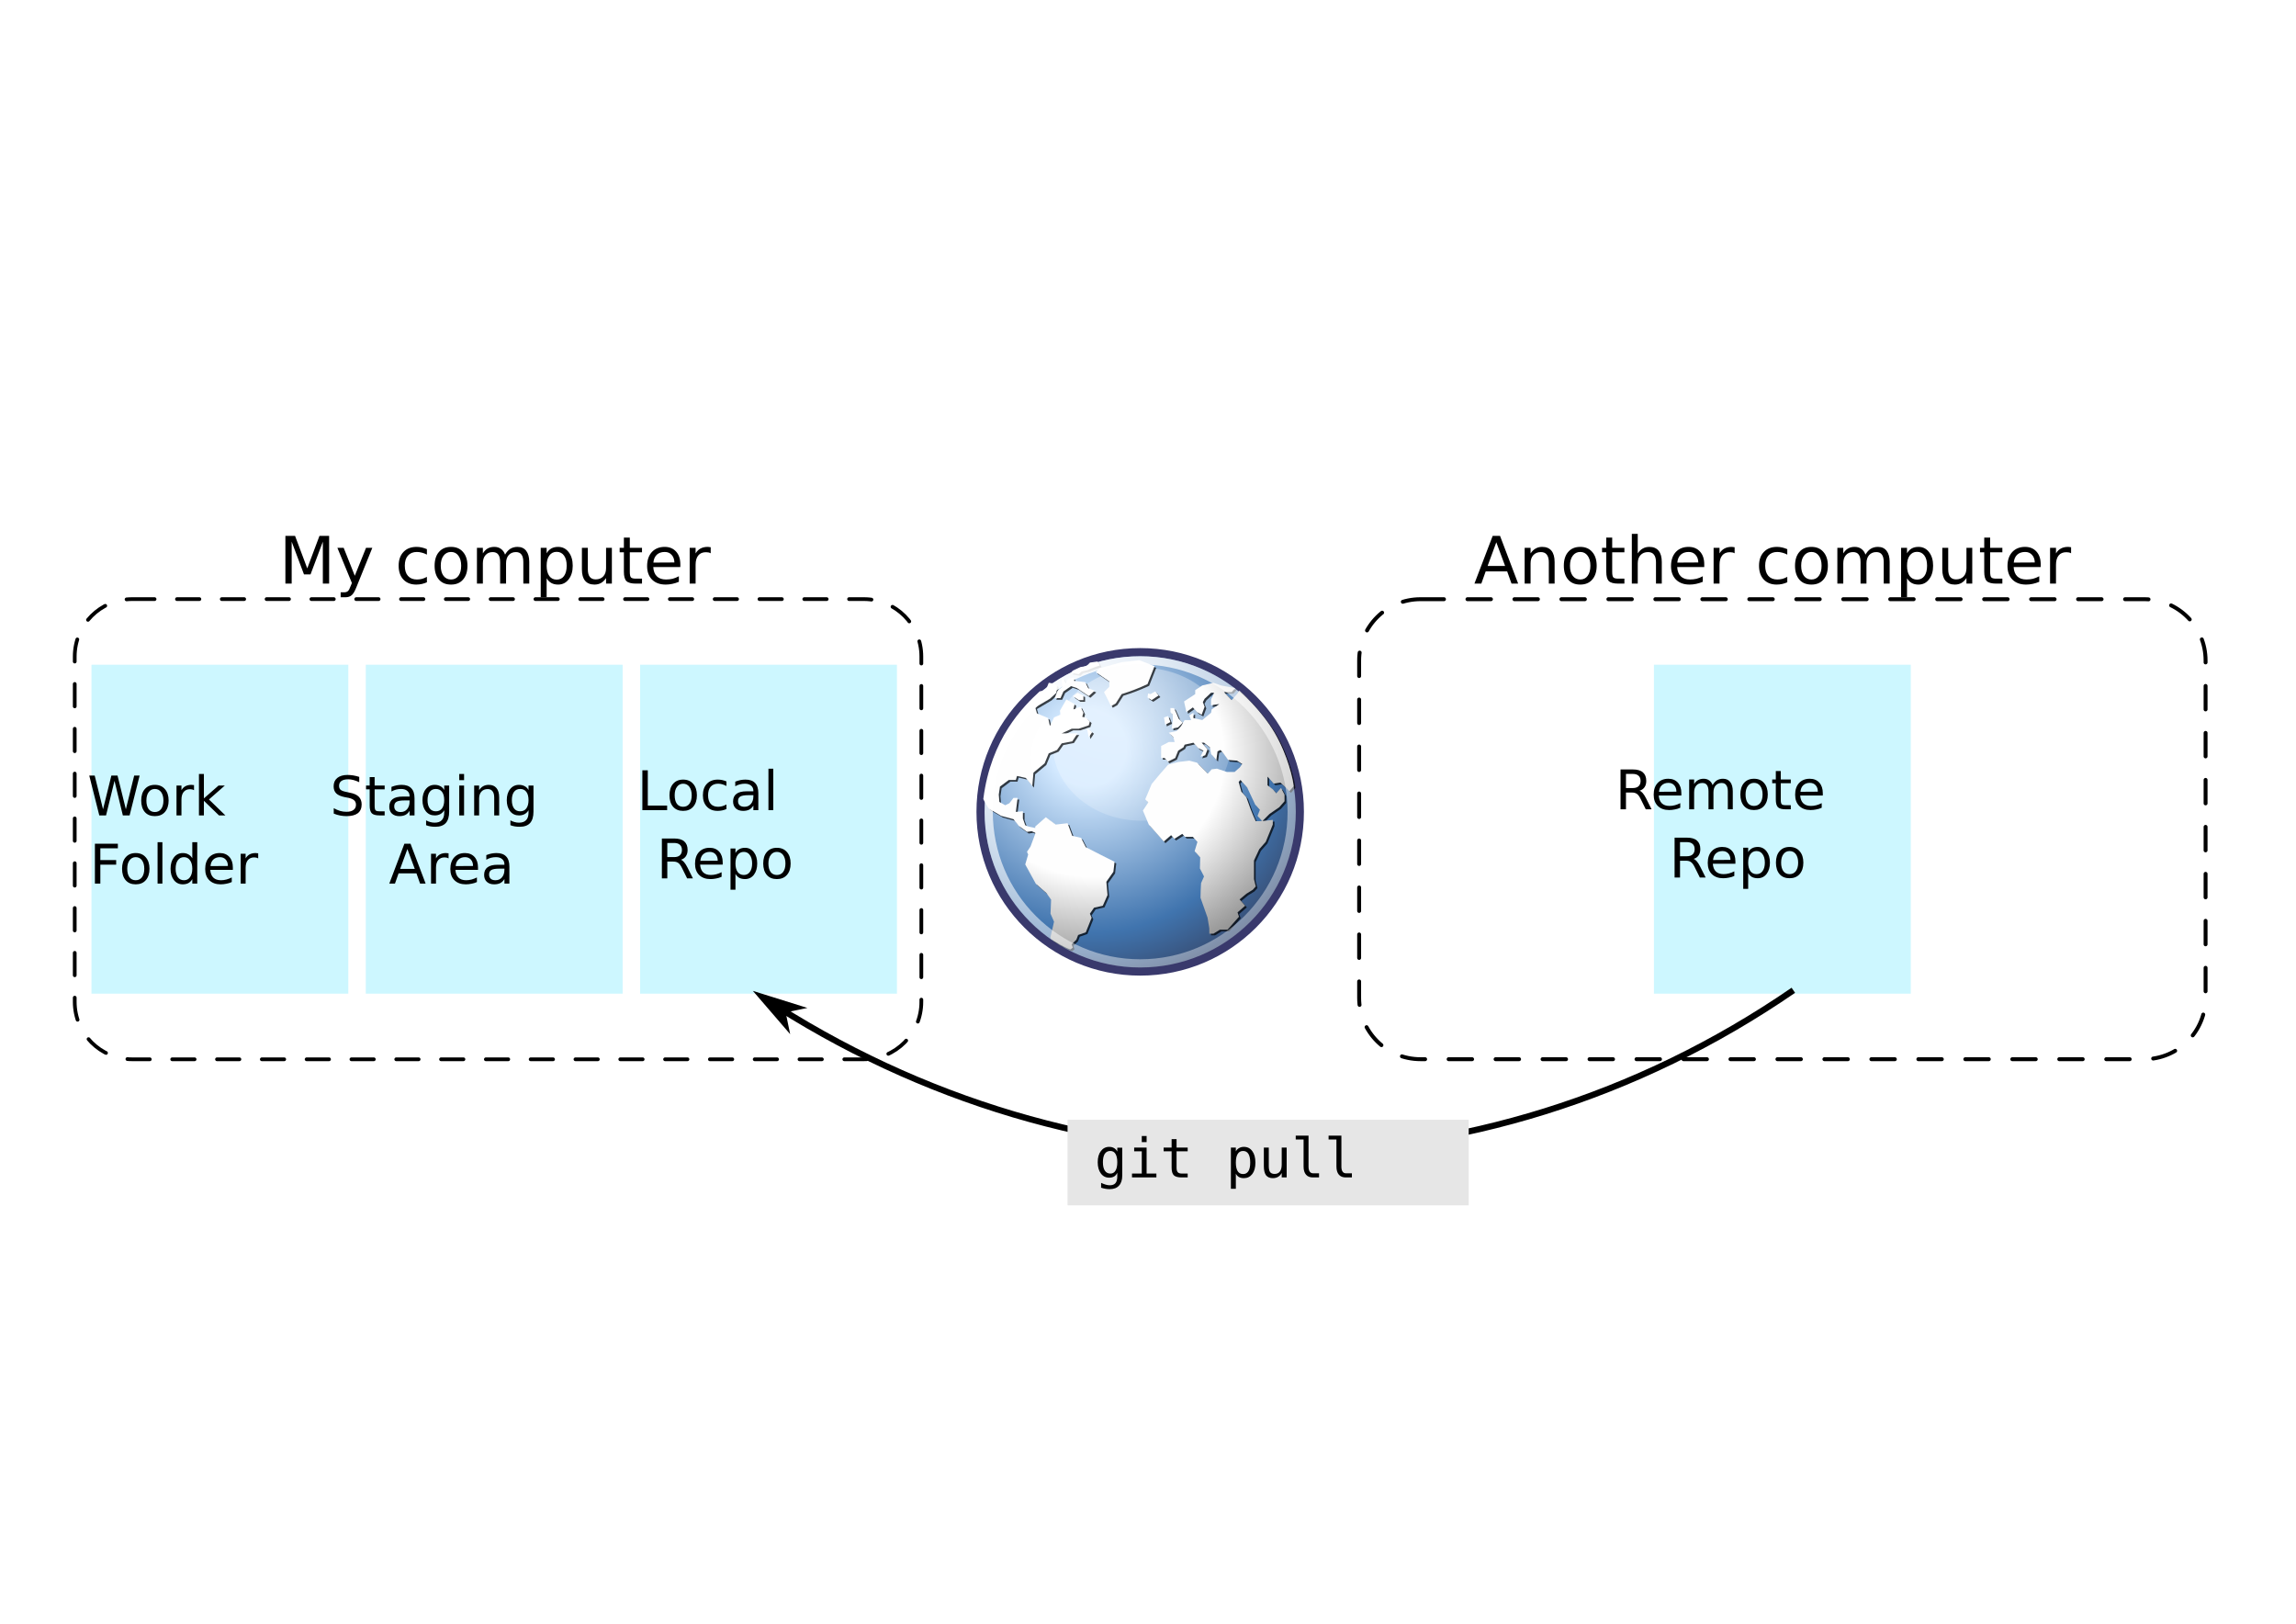
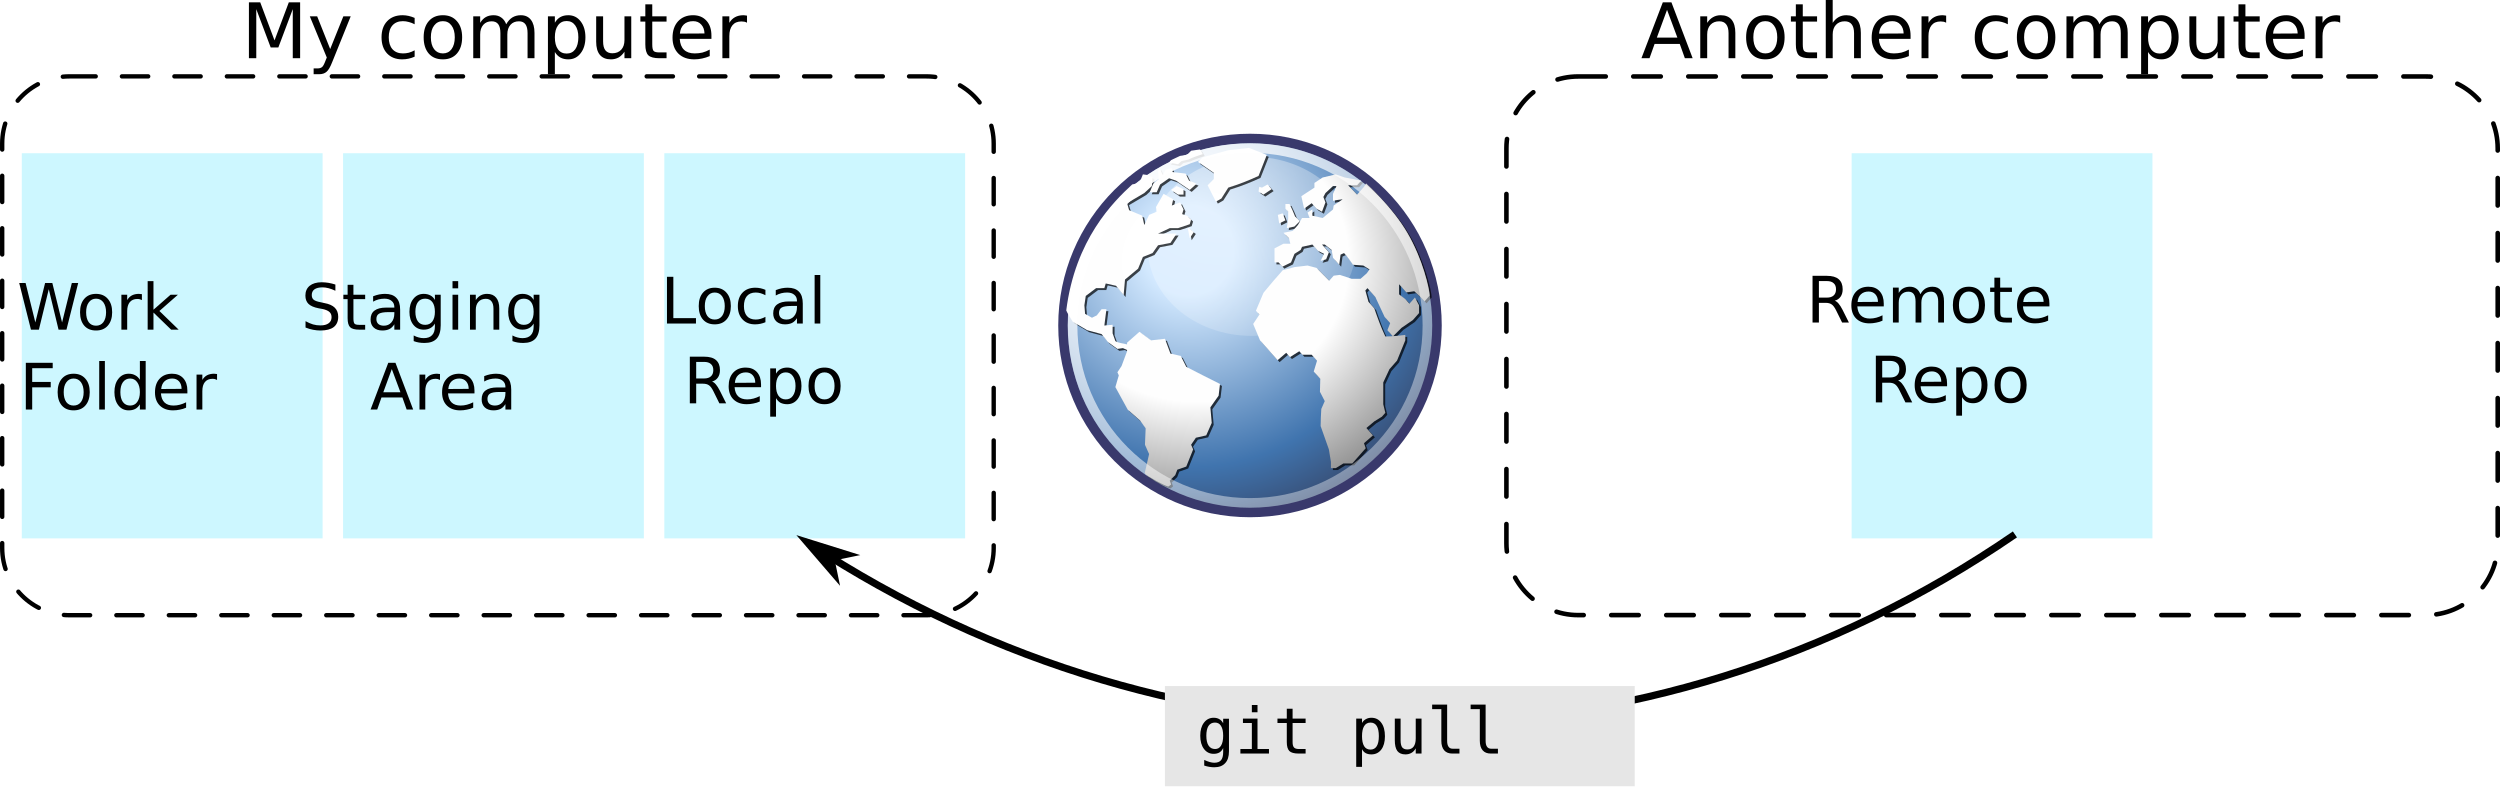
- <svg xmlns="http://www.w3.org/2000/svg" xmlns:xlink="http://www.w3.org/1999/xlink" width="297mm" height="210mm" viewBox="0 0 297 210" version="1.1" id="svg5">
+ <svg xmlns="http://www.w3.org/2000/svg" xmlns:xlink="http://www.w3.org/1999/xlink" width="276.133mm" height="86.844mm" viewBox="0 0 276.133 86.844" version="1.1" id="svg5">
  <defs id="defs2">
    <radialGradient id="radialGradient3968" gradientUnits="userSpaceOnUse" cy="15.716" cx="18.248" gradientTransform="scale(0.99999,1)" r="29.993">
      <stop id="stop3964" style="stop-color:#d3e9ff" offset="0" />
      <stop id="stop4134" style="stop-color:#d3e9ff" offset=".155" />
      <stop id="stop4346" style="stop-color:#4074ae" offset=".75" />
      <stop id="stop3966" style="stop-color:#36486c" offset="1" />
    </radialGradient>
    <radialGradient id="radialGradient4356" gradientUnits="userSpaceOnUse" cy="10.476" cx="11.827" gradientTransform="scale(1.1795,0.84779)" r="32.665">
      <stop id="stop4352" style="stop-color:#ffffff" offset="0" />
      <stop id="stop4354" style="stop-color:#ffffff;stop-opacity:0" offset="1" />
    </radialGradient>
    <radialGradient id="radialGradient4756" fx="18.934" fy="17.81" xlink:href="#linearGradient4750" gradientUnits="userSpaceOnUse" cy="17.486" cx="18.634" gradientTransform="scale(1.0368,0.96449)" r="40.693" />
    <linearGradient id="linearGradient4750">
      <stop id="stop4752" style="stop-color:#ffffff" offset="0" />
      <stop id="stop4758" style="stop-color:#fefefe" offset=".379" />
      <stop id="stop4754" style="stop-color:#1d1d1d" offset="1" />
    </linearGradient>
    <radialGradient id="radialGradient307" fx="18.934" fy="17.81" xlink:href="#linearGradient4750" gradientUnits="userSpaceOnUse" cy="17.486" cx="18.634" gradientTransform="scale(1.0368,0.96449)" r="40.693" />
    <radialGradient id="radialGradient317" fx="18.934" fy="17.81" xlink:href="#linearGradient4750" gradientUnits="userSpaceOnUse" cy="17.486" cx="18.634" gradientTransform="scale(1.0368,0.96449)" r="40.693" />
    <radialGradient id="radialGradient327" fx="18.934" fy="17.81" xlink:href="#linearGradient4750" gradientUnits="userSpaceOnUse" cy="17.486" cx="18.634" gradientTransform="scale(1.0368,0.96449)" r="40.693" />
    <radialGradient id="radialGradient337" fx="18.934" fy="17.81" xlink:href="#linearGradient4750" gradientUnits="userSpaceOnUse" cy="17.486" cx="18.634" gradientTransform="scale(1.0368,0.96449)" r="40.693" />
    <radialGradient id="radialGradient347" fx="18.934" fy="17.81" xlink:href="#linearGradient4750" gradientUnits="userSpaceOnUse" cy="17.486" cx="18.634" gradientTransform="scale(1.0368,0.96449)" r="40.693" />
    <radialGradient id="radialGradient357" fx="18.934" fy="17.81" xlink:href="#linearGradient4750" gradientUnits="userSpaceOnUse" cy="17.486" cx="18.634" gradientTransform="scale(1.0368,0.96449)" r="40.693" />
    <radialGradient id="radialGradient367" fx="18.934" fy="17.81" xlink:href="#linearGradient4750" gradientUnits="userSpaceOnUse" cy="17.486" cx="18.634" gradientTransform="scale(1.0368,0.96449)" r="40.693" />
    <radialGradient id="radialGradient377" fx="18.934" fy="17.81" xlink:href="#linearGradient4750" gradientUnits="userSpaceOnUse" cy="17.486" cx="18.634" gradientTransform="scale(1.0368,0.96449)" r="40.693" />
    <radialGradient id="radialGradient387" fx="18.934" fy="17.81" xlink:href="#linearGradient4750" gradientUnits="userSpaceOnUse" cy="17.486" cx="18.634" gradientTransform="scale(1.0368,0.96449)" r="40.693" />
    <radialGradient id="radialGradient397" fx="18.934" fy="17.81" xlink:href="#linearGradient4750" gradientUnits="userSpaceOnUse" cy="17.486" cx="18.634" gradientTransform="scale(1.0368,0.96449)" r="40.693" />
    <radialGradient id="radialGradient407" fx="18.934" fy="17.81" xlink:href="#linearGradient4750" gradientUnits="userSpaceOnUse" cy="17.486" cx="18.634" gradientTransform="scale(1.0368,0.96449)" r="40.693" />
    <radialGradient id="radialGradient417" fx="18.934" fy="17.81" xlink:href="#linearGradient4750" gradientUnits="userSpaceOnUse" cy="17.486" cx="18.634" gradientTransform="scale(1.0368,0.96449)" r="40.693" />
    <radialGradient id="radialGradient427" fx="18.934" fy="17.81" xlink:href="#linearGradient4750" gradientUnits="userSpaceOnUse" cy="17.486" cx="18.634" gradientTransform="scale(1.0368,0.96449)" r="40.693" />
    <radialGradient id="radialGradient437" fx="18.934" fy="17.81" xlink:href="#linearGradient4750" gradientUnits="userSpaceOnUse" cy="17.486" cx="18.634" gradientTransform="scale(1.0368,0.96449)" r="40.693" />
    <radialGradient id="radialGradient447" fx="18.934" fy="17.81" xlink:href="#linearGradient4750" gradientUnits="userSpaceOnUse" cy="17.486" cx="18.634" gradientTransform="scale(1.0368,0.96449)" r="40.693" />
    <radialGradient id="radialGradient457" fx="18.934" fy="17.81" xlink:href="#linearGradient4750" gradientUnits="userSpaceOnUse" cy="17.486" cx="18.634" gradientTransform="scale(1.0368,0.96449)" r="40.693" />
    <radialGradient id="radialGradient467" fx="18.934" fy="17.81" xlink:href="#linearGradient4750" gradientUnits="userSpaceOnUse" cy="17.486" cx="18.634" gradientTransform="scale(1.0368,0.96449)" r="40.693" />
    <radialGradient id="radialGradient477" fx="18.934" fy="17.81" xlink:href="#linearGradient4750" gradientUnits="userSpaceOnUse" cy="17.486" cx="18.634" gradientTransform="scale(1.0368,0.96449)" r="40.693" />
    <radialGradient id="radialGradient487" fx="18.934" fy="17.81" xlink:href="#linearGradient4750" gradientUnits="userSpaceOnUse" cy="17.486" cx="18.634" gradientTransform="scale(1.0368,0.96449)" r="40.693" />
    <radialGradient id="radialGradient497" fx="18.934" fy="17.81" xlink:href="#linearGradient4750" gradientUnits="userSpaceOnUse" cy="17.486" cx="18.634" gradientTransform="scale(1.0368,0.96449)" r="40.693" />
    <radialGradient id="radialGradient507" fx="18.934" fy="17.81" xlink:href="#linearGradient4750" gradientUnits="userSpaceOnUse" cy="17.486" cx="18.634" gradientTransform="scale(1.0368,0.96449)" r="40.693" />
    <radialGradient id="radialGradient517" fx="18.934" fy="17.81" xlink:href="#linearGradient4750" gradientUnits="userSpaceOnUse" cy="17.486" cx="18.634" gradientTransform="scale(1.0368,0.96449)" r="40.693" />
    <radialGradient id="radialGradient527" fx="18.934" fy="17.81" xlink:href="#linearGradient4750" gradientUnits="userSpaceOnUse" cy="17.486" cx="18.634" gradientTransform="scale(1.0368,0.96449)" r="40.693" />
    <radialGradient id="radialGradient537" fx="18.934" fy="17.81" xlink:href="#linearGradient4750" gradientUnits="userSpaceOnUse" cy="17.486" cx="18.634" gradientTransform="scale(1.0368,0.96449)" r="40.693" />
    <radialGradient id="radialGradient547" fx="18.934" fy="17.81" xlink:href="#linearGradient4750" gradientUnits="userSpaceOnUse" cy="17.486" cx="18.634" gradientTransform="scale(1.0368,0.96449)" r="40.693" />
    <radialGradient id="radialGradient557" fx="18.934" fy="17.81" xlink:href="#linearGradient4750" gradientUnits="userSpaceOnUse" cy="17.486" cx="18.634" gradientTransform="scale(1.0368,0.96449)" r="40.693" />
    <radialGradient id="radialGradient567" fx="18.934" fy="17.81" xlink:href="#linearGradient4750" gradientUnits="userSpaceOnUse" cy="17.486" cx="18.634" gradientTransform="scale(1.0368,0.96449)" r="40.693" />
    <radialGradient id="radialGradient577" fx="18.934" fy="17.81" xlink:href="#linearGradient4750" gradientUnits="userSpaceOnUse" cy="17.486" cx="18.634" gradientTransform="scale(1.0368,0.96449)" r="40.693" />
    <radialGradient id="radialGradient587" fx="18.934" fy="17.81" xlink:href="#linearGradient4750" gradientUnits="userSpaceOnUse" cy="17.486" cx="18.634" gradientTransform="scale(1.0368,0.96449)" r="40.693" />
    <radialGradient id="radialGradient597" fx="18.934" fy="17.81" xlink:href="#linearGradient4750" gradientUnits="userSpaceOnUse" cy="17.486" cx="18.634" gradientTransform="scale(1.0368,0.96449)" r="40.693" />
    <radialGradient id="radialGradient607" fx="18.934" fy="17.81" xlink:href="#linearGradient4750" gradientUnits="userSpaceOnUse" cy="17.486" cx="18.634" gradientTransform="scale(1.0368,0.96449)" r="40.693" />
    <radialGradient id="radialGradient617" fx="18.934" fy="17.81" xlink:href="#linearGradient4750" gradientUnits="userSpaceOnUse" cy="17.486" cx="18.634" gradientTransform="scale(1.0368,0.96449)" r="40.693" />
    <radialGradient id="radialGradient627" fx="18.934" fy="17.81" xlink:href="#linearGradient4750" gradientUnits="userSpaceOnUse" cy="17.486" cx="18.634" gradientTransform="scale(1.0368,0.96449)" r="40.693" />
    <radialGradient id="radialGradient637" fx="18.934" fy="17.81" xlink:href="#linearGradient4750" gradientUnits="userSpaceOnUse" cy="17.486" cx="18.634" gradientTransform="scale(1.0368,0.96449)" r="40.693" />
    <radialGradient id="radialGradient647" fx="18.934" fy="17.81" xlink:href="#linearGradient4750" gradientUnits="userSpaceOnUse" cy="17.486" cx="18.634" gradientTransform="scale(1.0368,0.96449)" r="40.693" />
    <radialGradient id="radialGradient657" fx="18.934" fy="17.81" xlink:href="#linearGradient4750" gradientUnits="userSpaceOnUse" cy="17.486" cx="18.634" gradientTransform="scale(1.0368,0.96449)" r="40.693" />
    <radialGradient id="radialGradient4132" gradientUnits="userSpaceOnUse" cy="12.142" cx="15.601" gradientTransform="scale(0.99999,1)" r="43.527">
      <stop id="stop4128" style="stop-color:#ffffff" offset="0" />
      <stop id="stop4130" style="stop-color:#ffffff;stop-opacity:.165" offset="1" />
    </radialGradient>
    <radialGradient xlink:href="#linearGradient4750" id="radialGradient750" gradientUnits="userSpaceOnUse" gradientTransform="scale(1.0368,0.96449)" cx="18.634" cy="17.486" fx="18.934" fy="17.81" r="40.693" />
    <radialGradient xlink:href="#linearGradient4750" id="radialGradient752" gradientUnits="userSpaceOnUse" gradientTransform="scale(1.0368,0.96449)" cx="18.634" cy="17.486" fx="18.934" fy="17.81" r="40.693" />
    <radialGradient xlink:href="#linearGradient4750" id="radialGradient754" gradientUnits="userSpaceOnUse" gradientTransform="scale(1.0368,0.96449)" cx="18.634" cy="17.486" fx="18.934" fy="17.81" r="40.693" />
    <radialGradient xlink:href="#linearGradient4750" id="radialGradient756" gradientUnits="userSpaceOnUse" gradientTransform="scale(1.0368,0.96449)" cx="18.634" cy="17.486" fx="18.934" fy="17.81" r="40.693" />
    <radialGradient xlink:href="#linearGradient4750" id="radialGradient758" gradientUnits="userSpaceOnUse" gradientTransform="scale(1.0368,0.96449)" cx="18.634" cy="17.486" fx="18.934" fy="17.81" r="40.693" />
    <radialGradient xlink:href="#linearGradient4750" id="radialGradient760" gradientUnits="userSpaceOnUse" gradientTransform="scale(1.0368,0.96449)" cx="18.634" cy="17.486" fx="18.934" fy="17.81" r="40.693" />
    <radialGradient xlink:href="#linearGradient4750" id="radialGradient762" gradientUnits="userSpaceOnUse" gradientTransform="scale(1.0368,0.96449)" cx="18.634" cy="17.486" fx="18.934" fy="17.81" r="40.693" />
    <radialGradient xlink:href="#linearGradient4750" id="radialGradient764" gradientUnits="userSpaceOnUse" gradientTransform="scale(1.0368,0.96449)" cx="18.634" cy="17.486" fx="18.934" fy="17.81" r="40.693" />
    <radialGradient xlink:href="#linearGradient4750" id="radialGradient766" gradientUnits="userSpaceOnUse" gradientTransform="scale(1.0368,0.96449)" cx="18.634" cy="17.486" fx="18.934" fy="17.81" r="40.693" />
    <radialGradient xlink:href="#linearGradient4750" id="radialGradient768" gradientUnits="userSpaceOnUse" gradientTransform="scale(1.0368,0.96449)" cx="18.634" cy="17.486" fx="18.934" fy="17.81" r="40.693" />
    <radialGradient xlink:href="#linearGradient4750" id="radialGradient770" gradientUnits="userSpaceOnUse" gradientTransform="scale(1.0368,0.96449)" cx="18.634" cy="17.486" fx="18.934" fy="17.81" r="40.693" />
    <radialGradient xlink:href="#linearGradient4750" id="radialGradient772" gradientUnits="userSpaceOnUse" gradientTransform="scale(1.0368,0.96449)" cx="18.634" cy="17.486" fx="18.934" fy="17.81" r="40.693" />
    <radialGradient xlink:href="#linearGradient4750" id="radialGradient774" gradientUnits="userSpaceOnUse" gradientTransform="scale(1.0368,0.96449)" cx="18.634" cy="17.486" fx="18.934" fy="17.81" r="40.693" />
    <radialGradient xlink:href="#linearGradient4750" id="radialGradient776" gradientUnits="userSpaceOnUse" gradientTransform="scale(1.0368,0.96449)" cx="18.634" cy="17.486" fx="18.934" fy="17.81" r="40.693" />
    <radialGradient xlink:href="#linearGradient4750" id="radialGradient778" gradientUnits="userSpaceOnUse" gradientTransform="scale(1.0368,0.96449)" cx="18.634" cy="17.486" fx="18.934" fy="17.81" r="40.693" />
    <radialGradient xlink:href="#linearGradient4750" id="radialGradient780" gradientUnits="userSpaceOnUse" gradientTransform="scale(1.0368,0.96449)" cx="18.634" cy="17.486" fx="18.934" fy="17.81" r="40.693" />
    <radialGradient xlink:href="#linearGradient4750" id="radialGradient782" gradientUnits="userSpaceOnUse" gradientTransform="scale(1.0368,0.96449)" cx="18.634" cy="17.486" fx="18.934" fy="17.81" r="40.693" />
    <radialGradient xlink:href="#linearGradient4750" id="radialGradient784" gradientUnits="userSpaceOnUse" gradientTransform="scale(1.0368,0.96449)" cx="18.634" cy="17.486" fx="18.934" fy="17.81" r="40.693" />
    <radialGradient xlink:href="#linearGradient4750" id="radialGradient786" gradientUnits="userSpaceOnUse" gradientTransform="scale(1.0368,0.96449)" cx="18.634" cy="17.486" fx="18.934" fy="17.81" r="40.693" />
    <radialGradient xlink:href="#linearGradient4750" id="radialGradient788" gradientUnits="userSpaceOnUse" gradientTransform="scale(1.0368,0.96449)" cx="18.634" cy="17.486" fx="18.934" fy="17.81" r="40.693" />
    <radialGradient xlink:href="#linearGradient4750" id="radialGradient790" gradientUnits="userSpaceOnUse" gradientTransform="scale(1.0368,0.96449)" cx="18.634" cy="17.486" fx="18.934" fy="17.81" r="40.693" />
    <radialGradient xlink:href="#linearGradient4750" id="radialGradient792" gradientUnits="userSpaceOnUse" gradientTransform="scale(1.0368,0.96449)" cx="18.634" cy="17.486" fx="18.934" fy="17.81" r="40.693" />
    <radialGradient xlink:href="#linearGradient4750" id="radialGradient794" gradientUnits="userSpaceOnUse" gradientTransform="scale(1.0368,0.96449)" cx="18.634" cy="17.486" fx="18.934" fy="17.81" r="40.693" />
    <radialGradient xlink:href="#linearGradient4750" id="radialGradient796" gradientUnits="userSpaceOnUse" gradientTransform="scale(1.0368,0.96449)" cx="18.634" cy="17.486" fx="18.934" fy="17.81" r="40.693" />
    <radialGradient xlink:href="#linearGradient4750" id="radialGradient798" gradientUnits="userSpaceOnUse" gradientTransform="scale(1.0368,0.96449)" cx="18.634" cy="17.486" fx="18.934" fy="17.81" r="40.693" />
    <radialGradient xlink:href="#linearGradient4750" id="radialGradient800" gradientUnits="userSpaceOnUse" gradientTransform="scale(1.0368,0.96449)" cx="18.634" cy="17.486" fx="18.934" fy="17.81" r="40.693" />
    <radialGradient xlink:href="#linearGradient4750" id="radialGradient802" gradientUnits="userSpaceOnUse" gradientTransform="scale(1.0368,0.96449)" cx="18.634" cy="17.486" fx="18.934" fy="17.81" r="40.693" />
    <radialGradient xlink:href="#linearGradient4750" id="radialGradient804" gradientUnits="userSpaceOnUse" gradientTransform="scale(1.0368,0.96449)" cx="18.634" cy="17.486" fx="18.934" fy="17.81" r="40.693" />
    <radialGradient xlink:href="#linearGradient4750" id="radialGradient806" gradientUnits="userSpaceOnUse" gradientTransform="scale(1.0368,0.96449)" cx="18.634" cy="17.486" fx="18.934" fy="17.81" r="40.693" />
    <radialGradient xlink:href="#linearGradient4750" id="radialGradient808" gradientUnits="userSpaceOnUse" gradientTransform="scale(1.0368,0.96449)" cx="18.634" cy="17.486" fx="18.934" fy="17.81" r="40.693" />
    <radialGradient xlink:href="#linearGradient4750" id="radialGradient810" gradientUnits="userSpaceOnUse" gradientTransform="scale(1.0368,0.96449)" cx="18.634" cy="17.486" fx="18.934" fy="17.81" r="40.693" />
    <radialGradient xlink:href="#linearGradient4750" id="radialGradient812" gradientUnits="userSpaceOnUse" gradientTransform="scale(1.0368,0.96449)" cx="18.634" cy="17.486" fx="18.934" fy="17.81" r="40.693" />
    <radialGradient xlink:href="#linearGradient4750" id="radialGradient814" gradientUnits="userSpaceOnUse" gradientTransform="scale(1.0368,0.96449)" cx="18.634" cy="17.486" fx="18.934" fy="17.81" r="40.693" />
    <radialGradient xlink:href="#linearGradient4750" id="radialGradient816" gradientUnits="userSpaceOnUse" gradientTransform="scale(1.0368,0.96449)" cx="18.634" cy="17.486" fx="18.934" fy="17.81" r="40.693" />
    <radialGradient xlink:href="#linearGradient4750" id="radialGradient818" gradientUnits="userSpaceOnUse" gradientTransform="scale(1.0368,0.96449)" cx="18.634" cy="17.486" fx="18.934" fy="17.81" r="40.693" />
    <radialGradient xlink:href="#linearGradient4750" id="radialGradient820" gradientUnits="userSpaceOnUse" gradientTransform="scale(1.0368,0.96449)" cx="18.634" cy="17.486" fx="18.934" fy="17.81" r="40.693" />
    <marker style="overflow:visible" id="marker39884" refX="0" refY="0" orient="auto">
      <path transform="matrix(-0.4,0,0,-0.4,-4,0)" style="fill:context-stroke;fill-rule:evenodd;stroke:context-stroke;stroke-width:1pt" d="M 0,0 5,-5 -12.5,0 5,5 Z" id="path39882" />
    </marker>
  </defs>
-   <g id="layer1">
+   <g id="layer1" transform="translate(-9.424381,-69.04933)">
    <g id="g286" transform="matrix(1.064809,0,0,1.064809,121.3284,79.99189)">
      <path id="path3214" style="fill:url(#radialGradient3968);stroke:#39396c" d="m 43.96,23.485 c 0,10.71 -8.682,19.392 -19.39,19.392 -10.71,0 -19.391,-8.682 -19.391,-19.392 -3e-4,-10.709 8.681,-19.39 19.391,-19.39 10.708,2e-4 19.39,8.681 19.39,19.39 z" />
      <ellipse id="path4348" style="opacity:0.422;fill:url(#radialGradient4356)" transform="matrix(0.83594,0,0,1,9.8869,0)" cx="17.779" cy="15.271" rx="12.93" ry="9.293" />
      <g id="g4136" style="fill:#000000;fill-opacity:0.713" transform="matrix(0.98237,0,0,0.98237,0.12108,0.23291)">
        <g id="g4138">
          <g id="g4142">
            <path id="path4144" d="m 44.071,20.714 v 0 l -0.545,0.618 c -0.334,-0.394 -0.709,-0.725 -1.089,-1.071 l -0.836,0.123 -0.764,-0.863 v 1.068 l 0.654,0.495 0.436,0.494 0.582,-0.658 c 0.146,0.274 0.291,0.548 0.436,0.823 v 0.822 l -0.655,0.74 -1.199,0.823 -0.908,0.907 -0.582,-0.661 0.291,-0.74 -0.582,-0.658 -0.981,-2.098 -0.836,-0.945 -0.219,0.246 0.328,1.194 0.618,0.699 c 0.352,1.017 0.701,1.99 1.164,2.963 0.718,0 1.394,-0.077 2.107,-0.166 v 0.576 l -0.872,2.139 -0.8,0.904 -0.654,1.401 v 2.303 l 0.219,0.906 -0.364,0.41 -0.8,0.494 -0.836,0.699 0.691,0.782 -0.945,0.824 0.182,0.533 -1.418,1.606 h -0.945 l -0.8,0.494 H 33.64 v -0.659 l -0.217,-1.318 c -0.281,-0.826 -0.574,-1.647 -0.872,-2.467 0,-0.605 0.036,-1.205 0.072,-1.81 l 0.364,-0.823 -0.509,-0.988 0.037,-1.357 -0.692,-0.782 0.346,-1.13 -0.563,-0.639 h -0.982 l -0.327,-0.37 -0.981,0.618 -0.4,-0.454 -0.909,0.782 c -0.617,-0.7 -1.235,-1.399 -1.854,-2.098 l -0.726,-1.729 0.654,-0.986 -0.363,-0.411 0.799,-1.894 c 0.656,-0.816 1.341,-1.599 2.035,-2.385 l 1.236,-0.329 1.381,-0.165 0.945,0.248 1.345,1.356 0.473,-0.534 0.653,-0.082 1.236,0.411 h 0.946 l 0.654,-0.576 0.291,-0.411 -0.655,-0.412 -1.091,-0.082 C 35.663,17.045 35.382,16.603 35.022,16.23 l -0.364,0.164 -0.145,1.07 -0.655,-0.74 -0.144,-0.824 -0.727,-0.574 h -0.292 l 0.728,0.822 -0.291,0.74 -0.581,0.164 0.363,-0.74 -0.655,-0.328 -0.581,-0.658 -1.091,0.246 -0.145,0.328 -0.654,0.412 -0.363,0.906 -0.909,0.452 -0.4,-0.452 H 27.68 v -1.482 l 0.946,-0.494 h 0.726 l -0.146,-0.575 -0.58,-0.576 0.98,-0.206 0.545,-0.617 0.436,-0.741 h 0.801 l -0.219,-0.575 0.509,-0.329 v 0.658 l 1.09,0.246 1.09,-0.904 0.073,-0.412 0.945,-0.658 c -0.342,0.043 -0.684,0.074 -1.018,0.165 V 9.977 l 0.363,-0.823 h -0.363 l -0.798,0.74 -0.219,0.412 0.219,0.576 -0.365,0.987 -0.581,-0.329 -0.508,-0.576 -0.8,0.576 -0.291,-1.316 1.381,-0.905 V 8.825 l 0.872,-0.576 1.381,-0.33 0.946,0.33 1.744,0.329 -0.436,0.493 h -0.945 l 0.945,0.988 0.727,-0.823 0.221,-0.362 c 0,0 2.787,2.498 4.379,5.231 1.593,2.733 2.341,5.955 2.341,6.609 z" />
          </g>
        </g>
        <g id="g4146">
          <g id="g4150">
            <path id="path4152" d="M 26.07,9.236 25.997,9.729 26.507,10.059 27.378,9.483 26.942,8.989 26.36,9.319 26.07,9.236" />
          </g>
        </g>
        <g id="g4154">
          <g id="g4158">
            <path id="path4160" d="M 26.87,5.863 24.98,5.123 22.8,5.369 20.109,6.109 19.601,6.604 21.272,7.755 V 8.413 L 20.618,9.071 21.491,10.8 22.071,10.47 22.8,9.319 C 23.923,8.972 24.93,8.578 25.997,8.084 L 26.87,5.863" />
          </g>
        </g>
        <g id="g4162">
          <g id="g4166">
            <path id="path4168" d="m 28.833,12.775 -0.291,-0.741 -0.51,0.165 0.147,0.904 0.654,-0.328" />
          </g>
        </g>
        <g id="g4170">
          <g id="g4174">
            <path id="path4176" d="m 29.123,12.609 -0.145,0.988 0.799,-0.165 0.581,-0.575 -0.508,-0.494 c -0.171,-0.455 -0.368,-0.88 -0.582,-1.317 h -0.435 v 0.494 l 0.29,0.329 v 0.74" />
          </g>
        </g>
        <g id="g4178">
          <g id="g4182">
            <path id="path4184" d="m 18.365,28.242 -0.582,-1.152 -1.09,-0.247 -0.582,-1.562 -1.453,0.164 -1.236,-0.904 -1.309,1.151 v 0.182 C 11.717,25.759 11.23,25.744 10.878,25.527 L 10.587,24.705 V 23.799 L 9.715,23.881 C 9.788,23.305 9.86,22.73 9.933,22.154 H 9.424 L 8.915,22.812 8.406,23.058 7.679,22.648 7.606,21.743 7.752,20.755 8.843,19.933 h 0.872 l 0.145,-0.494 1.09,0.246 0.8,0.988 0.145,-1.646 1.382,-1.152 0.508,-1.234 1.018,-0.411 0.581,-0.822 1.309,-0.248 0.654,-0.987 h -1.963 l 1.236,-0.576 h 0.872 l 1.236,-0.412 0.146,-0.492 -0.437,-0.412 -0.509,-0.165 0.146,-0.494 -0.363,-0.74 -0.873,0.328 0.146,-0.657 -1.018,-0.577 -0.799,1.397 0.072,0.494 -0.799,0.331 -0.51,1.069 -0.218,-0.987 -1.381,-0.577 -0.218,-0.74 1.817,-1.07 0.8,-0.74 0.073,-0.905 -0.436,-0.247 -0.582,-0.083 -0.363,0.905 c 0,0 -0.608,0.119 -0.764,0.158 -1.996,1.84 -6.029,5.81 -6.966,13.306 0.037,0.174 0.679,1.182 0.679,1.182 l 1.526,0.904 1.526,0.412 0.654,0.824 1.018,0.74 0.581,-0.082 0.436,0.196 v 0.133 l -0.581,1.563 -0.437,0.658 0.146,0.33 -0.363,1.233 1.308,2.386 1.308,1.153 0.582,0.822 -0.073,1.728 0.437,0.987 -0.437,1.892 c 0,0 -0.034,-0.011 0.022,0.178 0.056,0.19 2.329,1.451 2.473,1.344 0.144,-0.109 0.267,-0.205 0.267,-0.205 l -0.145,-0.41 0.581,-0.577 0.219,-0.576 0.945,-0.33 0.727,-1.81 -0.218,-0.493 0.508,-0.74 1.09,-0.248 0.582,-1.316 -0.145,-1.645 0.872,-1.234 0.145,-1.235 c -1.193,-0.591 -2.376,-1.201 -3.561,-1.81" />
          </g>
        </g>
        <g id="g4186">
          <g id="g4190">
            <path id="path4192" d="m 16.766,9.565 0.726,0.494 h 0.582 V 9.483 L 17.348,9.154 16.766,9.565" />
          </g>
        </g>
        <g id="g4194">
          <g id="g4198">
            <path id="path4200" d="M 14.876,8.907 14.512,9.812 h 0.727 L 15.603,8.989 C 15.917,8.768 16.229,8.544 16.548,8.331 l 0.727,0.247 c 0.484,0.329 0.969,0.658 1.454,0.987 L 19.456,8.907 18.656,8.578 18.292,7.837 16.911,7.673 16.838,7.261 16.184,7.426 15.894,8.002 15.53,7.261 l -0.145,0.329 0.073,0.823 -0.582,0.494" />
          </g>
        </g>
        <g id="g4202">
          <g id="g4204" style="opacity:0.75" />
          <g id="g4208" />
        </g>
        <g id="g4212">
          <g id="g4214" style="opacity:0.75" />
          <g id="g4218" />
        </g>
        <g id="g4222">
          <g id="g4226">
            <path id="path4228" d="M 17.492,6.85 17.856,6.521 18.583,6.356 C 19.081,6.114 19.581,5.951 20.11,5.78 l -0.29,-0.494 -0.939,0.135 -0.443,0.442 -0.731,0.106 -0.65,0.305 -0.316,0.153 -0.193,0.258 0.944,0.164" />
          </g>
        </g>
        <g id="g4230">
          <g id="g4234">
            <path id="path4236" d="m 18.728,14.666 0.437,-0.658 -0.655,-0.493 0.218,1.151" />
          </g>
        </g>
      </g>
      <g id="g3216" style="color:#000000;fill:url(#radialGradient4756)" transform="matrix(0.98237,0,0,0.98237,-0.080952,0.030883)">
        <g id="g3218" style="color:#000000;fill:url(#radialGradient754)">
          <g id="g3222" style="color:#000000;fill:url(#radialGradient752)">
            <path id="path3224" style="color:#000000;fill:url(#radialGradient750)" d="m 44.071,20.714 v 0 l -0.545,0.618 c -0.334,-0.394 -0.709,-0.725 -1.089,-1.071 l -0.836,0.123 -0.764,-0.863 v 1.068 l 0.654,0.495 0.436,0.494 0.582,-0.658 c 0.146,0.274 0.291,0.548 0.436,0.823 v 0.822 l -0.655,0.74 -1.199,0.823 -0.908,0.907 -0.582,-0.661 0.291,-0.74 -0.582,-0.658 -0.981,-2.098 -0.836,-0.945 -0.219,0.246 0.328,1.194 0.618,0.699 c 0.352,1.017 0.701,1.99 1.164,2.963 0.718,0 1.394,-0.077 2.107,-0.166 v 0.576 l -0.872,2.139 -0.8,0.904 -0.654,1.401 v 2.303 l 0.219,0.906 -0.364,0.41 -0.8,0.494 -0.836,0.699 0.691,0.782 -0.945,0.824 0.182,0.533 -1.418,1.606 h -0.945 l -0.8,0.494 H 33.64 v -0.659 l -0.217,-1.318 c -0.281,-0.826 -0.574,-1.647 -0.872,-2.467 0,-0.605 0.036,-1.205 0.072,-1.81 l 0.364,-0.823 -0.509,-0.988 0.037,-1.357 -0.692,-0.782 0.346,-1.13 -0.563,-0.639 h -0.982 l -0.327,-0.37 -0.981,0.618 -0.4,-0.454 -0.909,0.782 c -0.617,-0.7 -1.235,-1.399 -1.854,-2.098 l -0.726,-1.729 0.654,-0.986 -0.363,-0.411 0.799,-1.894 c 0.656,-0.816 1.341,-1.599 2.035,-2.385 l 1.236,-0.329 1.381,-0.165 0.945,0.248 1.345,1.356 0.473,-0.534 0.653,-0.082 1.236,0.411 h 0.946 l 0.654,-0.576 0.291,-0.411 -0.655,-0.412 -1.091,-0.082 C 35.663,17.045 35.382,16.603 35.022,16.23 l -0.364,0.164 -0.145,1.07 -0.655,-0.74 -0.144,-0.824 -0.727,-0.574 h -0.292 l 0.728,0.822 -0.291,0.74 -0.581,0.164 0.363,-0.74 -0.655,-0.328 -0.581,-0.658 -1.091,0.246 -0.145,0.328 -0.654,0.412 -0.363,0.906 -0.909,0.452 -0.4,-0.452 H 27.68 v -1.482 l 0.946,-0.494 h 0.726 l -0.146,-0.575 -0.58,-0.576 0.98,-0.206 0.545,-0.617 0.436,-0.741 h 0.801 l -0.219,-0.575 0.509,-0.329 v 0.658 l 1.09,0.246 1.09,-0.904 0.073,-0.412 0.945,-0.658 c -0.342,0.043 -0.684,0.074 -1.018,0.165 V 9.977 l 0.363,-0.823 h -0.363 l -0.798,0.74 -0.219,0.412 0.219,0.576 -0.365,0.987 -0.581,-0.329 -0.508,-0.576 -0.8,0.576 -0.291,-1.316 1.381,-0.905 V 8.825 l 0.872,-0.576 1.381,-0.33 0.946,0.33 1.744,0.329 -0.436,0.493 h -0.945 l 0.945,0.988 0.727,-0.823 0.221,-0.362 c 0,0 2.787,2.498 4.379,5.231 1.593,2.733 2.341,5.955 2.341,6.609 z" />
          </g>
        </g>
        <g id="g3226" style="color:#000000;fill:url(#radialGradient760)">
          <g id="g3230" style="color:#000000;fill:url(#radialGradient758)">
            <path id="path3232" style="color:#000000;fill:url(#radialGradient756)" d="M 26.07,9.236 25.997,9.729 26.507,10.059 27.378,9.483 26.942,8.989 26.36,9.319 26.07,9.236" />
          </g>
        </g>
        <g id="g3234" style="color:#000000;fill:url(#radialGradient766)">
          <g id="g3238" style="color:#000000;fill:url(#radialGradient764)">
            <path id="path3240" style="color:#000000;fill:url(#radialGradient762)" d="M 26.87,5.863 24.98,5.123 22.8,5.369 20.109,6.109 19.601,6.604 21.272,7.755 V 8.413 L 20.618,9.071 21.491,10.8 22.071,10.47 22.8,9.319 C 23.923,8.972 24.93,8.578 25.997,8.084 L 26.87,5.863" />
          </g>
        </g>
        <g id="g3242" style="color:#000000;fill:url(#radialGradient772)">
          <g id="g3246" style="color:#000000;fill:url(#radialGradient770)">
            <path id="path3248" style="color:#000000;fill:url(#radialGradient768)" d="m 28.833,12.775 -0.291,-0.741 -0.51,0.165 0.147,0.904 0.654,-0.328" />
          </g>
        </g>
        <g id="g3250" style="color:#000000;fill:url(#radialGradient778)">
          <g id="g3254" style="color:#000000;fill:url(#radialGradient776)">
            <path id="path3256" style="color:#000000;fill:url(#radialGradient774)" d="m 29.123,12.609 -0.145,0.988 0.799,-0.165 0.581,-0.575 -0.508,-0.494 c -0.171,-0.455 -0.368,-0.88 -0.582,-1.317 h -0.435 v 0.494 l 0.29,0.329 v 0.74" />
          </g>
        </g>
        <g id="g3258" style="color:#000000;fill:url(#radialGradient784)">
          <g id="g3262" style="color:#000000;fill:url(#radialGradient782)">
            <path id="path3264" style="color:#000000;fill:url(#radialGradient780)" d="m 18.365,28.242 -0.582,-1.152 -1.09,-0.247 -0.582,-1.562 -1.453,0.164 -1.236,-0.904 -1.309,1.151 v 0.182 C 11.717,25.759 11.23,25.744 10.878,25.527 L 10.587,24.705 V 23.799 L 9.715,23.881 C 9.788,23.305 9.86,22.73 9.933,22.154 H 9.424 L 8.915,22.812 8.406,23.058 7.679,22.648 7.606,21.743 7.752,20.755 8.843,19.933 h 0.872 l 0.145,-0.494 1.09,0.246 0.8,0.988 0.145,-1.646 1.382,-1.152 0.508,-1.234 1.018,-0.411 0.581,-0.822 1.309,-0.248 0.654,-0.987 h -1.963 l 1.236,-0.576 h 0.872 l 1.236,-0.412 0.146,-0.492 -0.437,-0.412 -0.509,-0.165 0.146,-0.494 -0.363,-0.74 -0.873,0.328 0.146,-0.657 -1.018,-0.577 -0.799,1.397 0.072,0.494 -0.799,0.331 -0.51,1.069 -0.218,-0.987 -1.381,-0.577 -0.218,-0.74 1.817,-1.07 0.8,-0.74 0.073,-0.905 -0.436,-0.247 -0.582,-0.083 -0.363,0.905 c 0,0 -0.608,0.119 -0.764,0.158 -1.996,1.84 -6.029,5.81 -6.966,13.306 0.037,0.174 0.679,1.182 0.679,1.182 l 1.526,0.904 1.526,0.412 0.654,0.824 1.018,0.74 0.581,-0.082 0.436,0.196 v 0.133 l -0.581,1.563 -0.437,0.658 0.146,0.33 -0.363,1.233 1.308,2.386 1.308,1.153 0.582,0.822 -0.073,1.728 0.437,0.987 -0.437,1.892 c 0,0 -0.034,-0.011 0.022,0.178 0.056,0.19 2.329,1.451 2.473,1.344 0.144,-0.109 0.267,-0.205 0.267,-0.205 l -0.145,-0.41 0.581,-0.577 0.219,-0.576 0.945,-0.33 0.727,-1.81 -0.218,-0.493 0.508,-0.74 1.09,-0.248 0.582,-1.316 -0.145,-1.645 0.872,-1.234 0.145,-1.235 c -1.193,-0.591 -2.376,-1.201 -3.561,-1.81" />
          </g>
        </g>
        <g id="g3266" style="color:#000000;fill:url(#radialGradient790)">
          <g id="g3270" style="color:#000000;fill:url(#radialGradient788)">
            <path id="path3272" style="color:#000000;fill:url(#radialGradient786)" d="m 16.766,9.565 0.726,0.494 h 0.582 V 9.483 L 17.348,9.154 16.766,9.565" />
          </g>
        </g>
        <g id="g3274" style="color:#000000;fill:url(#radialGradient796)">
          <g id="g3278" style="color:#000000;fill:url(#radialGradient794)">
            <path id="path3280" style="color:#000000;fill:url(#radialGradient792)" d="M 14.876,8.907 14.512,9.812 h 0.727 L 15.603,8.989 C 15.917,8.768 16.229,8.544 16.548,8.331 l 0.727,0.247 c 0.484,0.329 0.969,0.658 1.454,0.987 L 19.456,8.907 18.656,8.578 18.292,7.837 16.911,7.673 16.838,7.261 16.184,7.426 15.894,8.002 15.53,7.261 l -0.145,0.329 0.073,0.823 -0.582,0.494" />
          </g>
        </g>
        <g id="g3282" style="color:#000000;fill:url(#radialGradient802)">
          <g id="g3284" style="color:#000000;opacity:0.75;fill:url(#radialGradient798)" />
          <g id="g3288" style="color:#000000;fill:url(#radialGradient800)" />
        </g>
        <g id="g3292" style="color:#000000;fill:url(#radialGradient808)">
          <g id="g3294" style="color:#000000;opacity:0.75;fill:url(#radialGradient804)" />
          <g id="g3298" style="color:#000000;fill:url(#radialGradient806)" />
        </g>
        <g id="g3302" style="color:#000000;fill:url(#radialGradient814)">
          <g id="g3306" style="color:#000000;fill:url(#radialGradient812)">
            <path id="path3308" style="color:#000000;fill:url(#radialGradient810)" d="M 17.492,6.85 17.856,6.521 18.583,6.356 C 19.081,6.114 19.581,5.951 20.11,5.78 l -0.29,-0.494 -0.939,0.135 -0.443,0.442 -0.731,0.106 -0.65,0.305 -0.316,0.153 -0.193,0.258 0.944,0.164" />
          </g>
        </g>
        <g id="g3310" style="color:#000000;fill:url(#radialGradient820)">
          <g id="g3314" style="color:#000000;fill:url(#radialGradient818)">
            <path id="path3316" style="color:#000000;fill:url(#radialGradient816)" d="m 18.728,14.666 0.437,-0.658 -0.655,-0.493 0.218,1.151" />
          </g>
        </g>
      </g>
      <path id="path4122" style="fill:none;stroke:url(#radialGradient4132)" d="m 42.975,23.486 c 0,10.165 -8.241,18.406 -18.406,18.406 C 14.404,41.892 6.163,33.651 6.163,23.486 6.163,13.32 14.404,5.08 24.569,5.08 34.734,5.08 42.975,13.32 42.975,23.486 Z" />
    </g>
    <rect style="fill:none;stroke:#000000;stroke-width:0.506;stroke-linecap:round;stroke-linejoin:round;stroke-miterlimit:4;stroke-dasharray:3.038, 3.038;stroke-dashoffset:0;stroke-opacity:1" id="rect1814" width="109.492" height="59.494" x="175.812" y="77.496" ry="7.936" />
    <text xml:space="preserve" style="font-size:8.467px;line-height:1.25;font-family:'Bitstream Vera Sans';-inkscape-font-specification:'Bitstream Vera Sans';letter-spacing:0px;word-spacing:0px;stroke-width:0.265" x="190.664" y="75.482" id="text4671">
      <tspan id="tspan4669" style="font-size:8.467px;stroke-width:0.265" x="190.664" y="75.482">Another computer</tspan>
    </text>
    <rect style="fill:none;stroke:#000000;stroke-width:0.483;stroke-linecap:round;stroke-linejoin:round;stroke-miterlimit:4;stroke-dasharray:2.898, 2.898;stroke-dashoffset:0;stroke-opacity:1" id="rect7791" width="109.514" height="59.517" x="9.667" y="77.485" ry="7.43" />
    <text xml:space="preserve" style="font-size:8.467px;line-height:1.25;font-family:'Bitstream Vera Sans';-inkscape-font-specification:'Bitstream Vera Sans';letter-spacing:0px;word-spacing:0px;stroke-width:0.265" x="36.089" y="75.482" id="text8953">
      <tspan id="tspan8951" style="font-size:8.467px;stroke-width:0.265" x="36.089" y="75.482">My computer</tspan>
    </text>
    <rect style="fill:#cdf7ff;fill-opacity:1;stroke:none;stroke-width:0.5;stroke-linecap:round;stroke-linejoin:round;stroke-miterlimit:4;stroke-dasharray:3, 3;stroke-dashoffset:0;stroke-opacity:1" id="rect13555" width="33.224" height="42.543" x="11.832" y="85.973" ry="0" />
    <rect style="fill:#cdf7ff;fill-opacity:1;stroke:none;stroke-width:0.5;stroke-linecap:round;stroke-linejoin:round;stroke-miterlimit:4;stroke-dasharray:3, 3;stroke-dashoffset:0;stroke-opacity:1" id="rect13555-3" width="33.224" height="42.543" x="47.317" y="85.973" ry="0" />
    <rect style="fill:#cdf7ff;fill-opacity:1;stroke:none;stroke-width:0.5;stroke-linecap:round;stroke-linejoin:round;stroke-miterlimit:4;stroke-dasharray:3, 3;stroke-dashoffset:0;stroke-opacity:1" id="rect13555-6" width="33.224" height="42.543" x="82.801" y="85.973" ry="0" />
    <text xml:space="preserve" style="font-size:7.056px;line-height:1.25;font-family:'Bitstream Vera Sans';-inkscape-font-specification:'Bitstream Vera Sans';letter-spacing:0px;word-spacing:0px;stroke-width:0.265" x="28.098" y="105.464" id="text16218">
      <tspan style="font-size:7.056px;text-align:center;text-anchor:middle;stroke-width:0.265" x="28.098" y="105.464" id="tspan16220">Work</tspan>
      <tspan style="font-size:7.056px;text-align:center;text-anchor:middle;stroke-width:0.265" x="28.098" y="114.284" id="tspan16224">Folder</tspan>
    </text>
    <text xml:space="preserve" style="font-size:7.056px;line-height:1.25;font-family:'Bitstream Vera Sans';-inkscape-font-specification:'Bitstream Vera Sans';text-align:center;letter-spacing:0px;word-spacing:0px;text-anchor:middle;stroke-width:0.265" x="64.017" y="105.464" id="text22314">
      <tspan id="tspan22312" style="stroke-width:0.265" x="64.017" y="105.464">Staging</tspan>
      <tspan style="stroke-width:0.265" x="64.017" y="114.284" id="tspan22316">Area</tspan>
    </text>
    <text xml:space="preserve" style="font-size:7.056px;line-height:1.25;font-family:'Bitstream Vera Sans';-inkscape-font-specification:'Bitstream Vera Sans';text-align:center;letter-spacing:0px;word-spacing:0px;text-anchor:middle;stroke-width:0.265" x="99.398" y="104.781" id="text23910">
      <tspan id="tspan23908" style="stroke-width:0.265" x="99.398" y="104.781">Local</tspan>
      <tspan style="stroke-width:0.265" x="99.398" y="113.6" id="tspan23912">Repo</tspan>
    </text>
    <rect style="fill:#cdf7ff;fill-opacity:1;stroke:none;stroke-width:0.5;stroke-linecap:round;stroke-linejoin:round;stroke-miterlimit:4;stroke-dasharray:3, 3;stroke-dashoffset:0;stroke-opacity:1" id="rect13555-6-7" width="33.224" height="42.543" x="213.945" y="85.973" ry="0" />
    <text xml:space="preserve" style="font-size:7.056px;line-height:1.25;font-family:'Bitstream Vera Sans';-inkscape-font-specification:'Bitstream Vera Sans';text-align:center;letter-spacing:0px;word-spacing:0px;text-anchor:middle;stroke-width:0.265" x="230.399" y="104.672" id="text23910-5">
      <tspan id="tspan23908-3" style="stroke-width:0.265" x="230.399" y="104.672">Remote</tspan>
      <tspan style="stroke-width:0.265" x="230.399" y="113.492" id="tspan23912-5">Repo</tspan>
    </text>
    <path style="fill:none;stroke:#000000;stroke-width:0.8;stroke-linecap:butt;stroke-linejoin:miter;stroke-miterlimit:4;stroke-dasharray:none;stroke-opacity:1;marker-end:url(#marker39884)" d="m 231.978,128.077 c -40.481,27.817 -92.374,27.817 -133.274,0.943" id="path39781" />
    <rect style="fill:#e6e6e6;fill-opacity:1;stroke:none;stroke-width:0.5;stroke-linecap:round;stroke-linejoin:round;stroke-miterlimit:4;stroke-dasharray:3, 3;stroke-dashoffset:0;stroke-opacity:1" id="rect30259" width="51.893" height="11.069" x="138.093" y="144.824" />
    <text xml:space="preserve" style="font-size:7.056px;line-height:1.25;font-family:'Bitstream Vera Sans';-inkscape-font-specification:'Bitstream Vera Sans';text-align:center;letter-spacing:0px;word-spacing:0px;text-anchor:middle;stroke-width:0.265" x="164.174" y="152.281" id="text31385">
      <tspan id="tspan31383" style="font-style:normal;font-variant:normal;font-weight:normal;font-stretch:normal;font-family:'DejaVu Sans Mono';-inkscape-font-specification:'DejaVu Sans Mono';stroke-width:0.265" x="164.174" y="152.281">git pull</tspan>
    </text>
  </g>
</svg>
